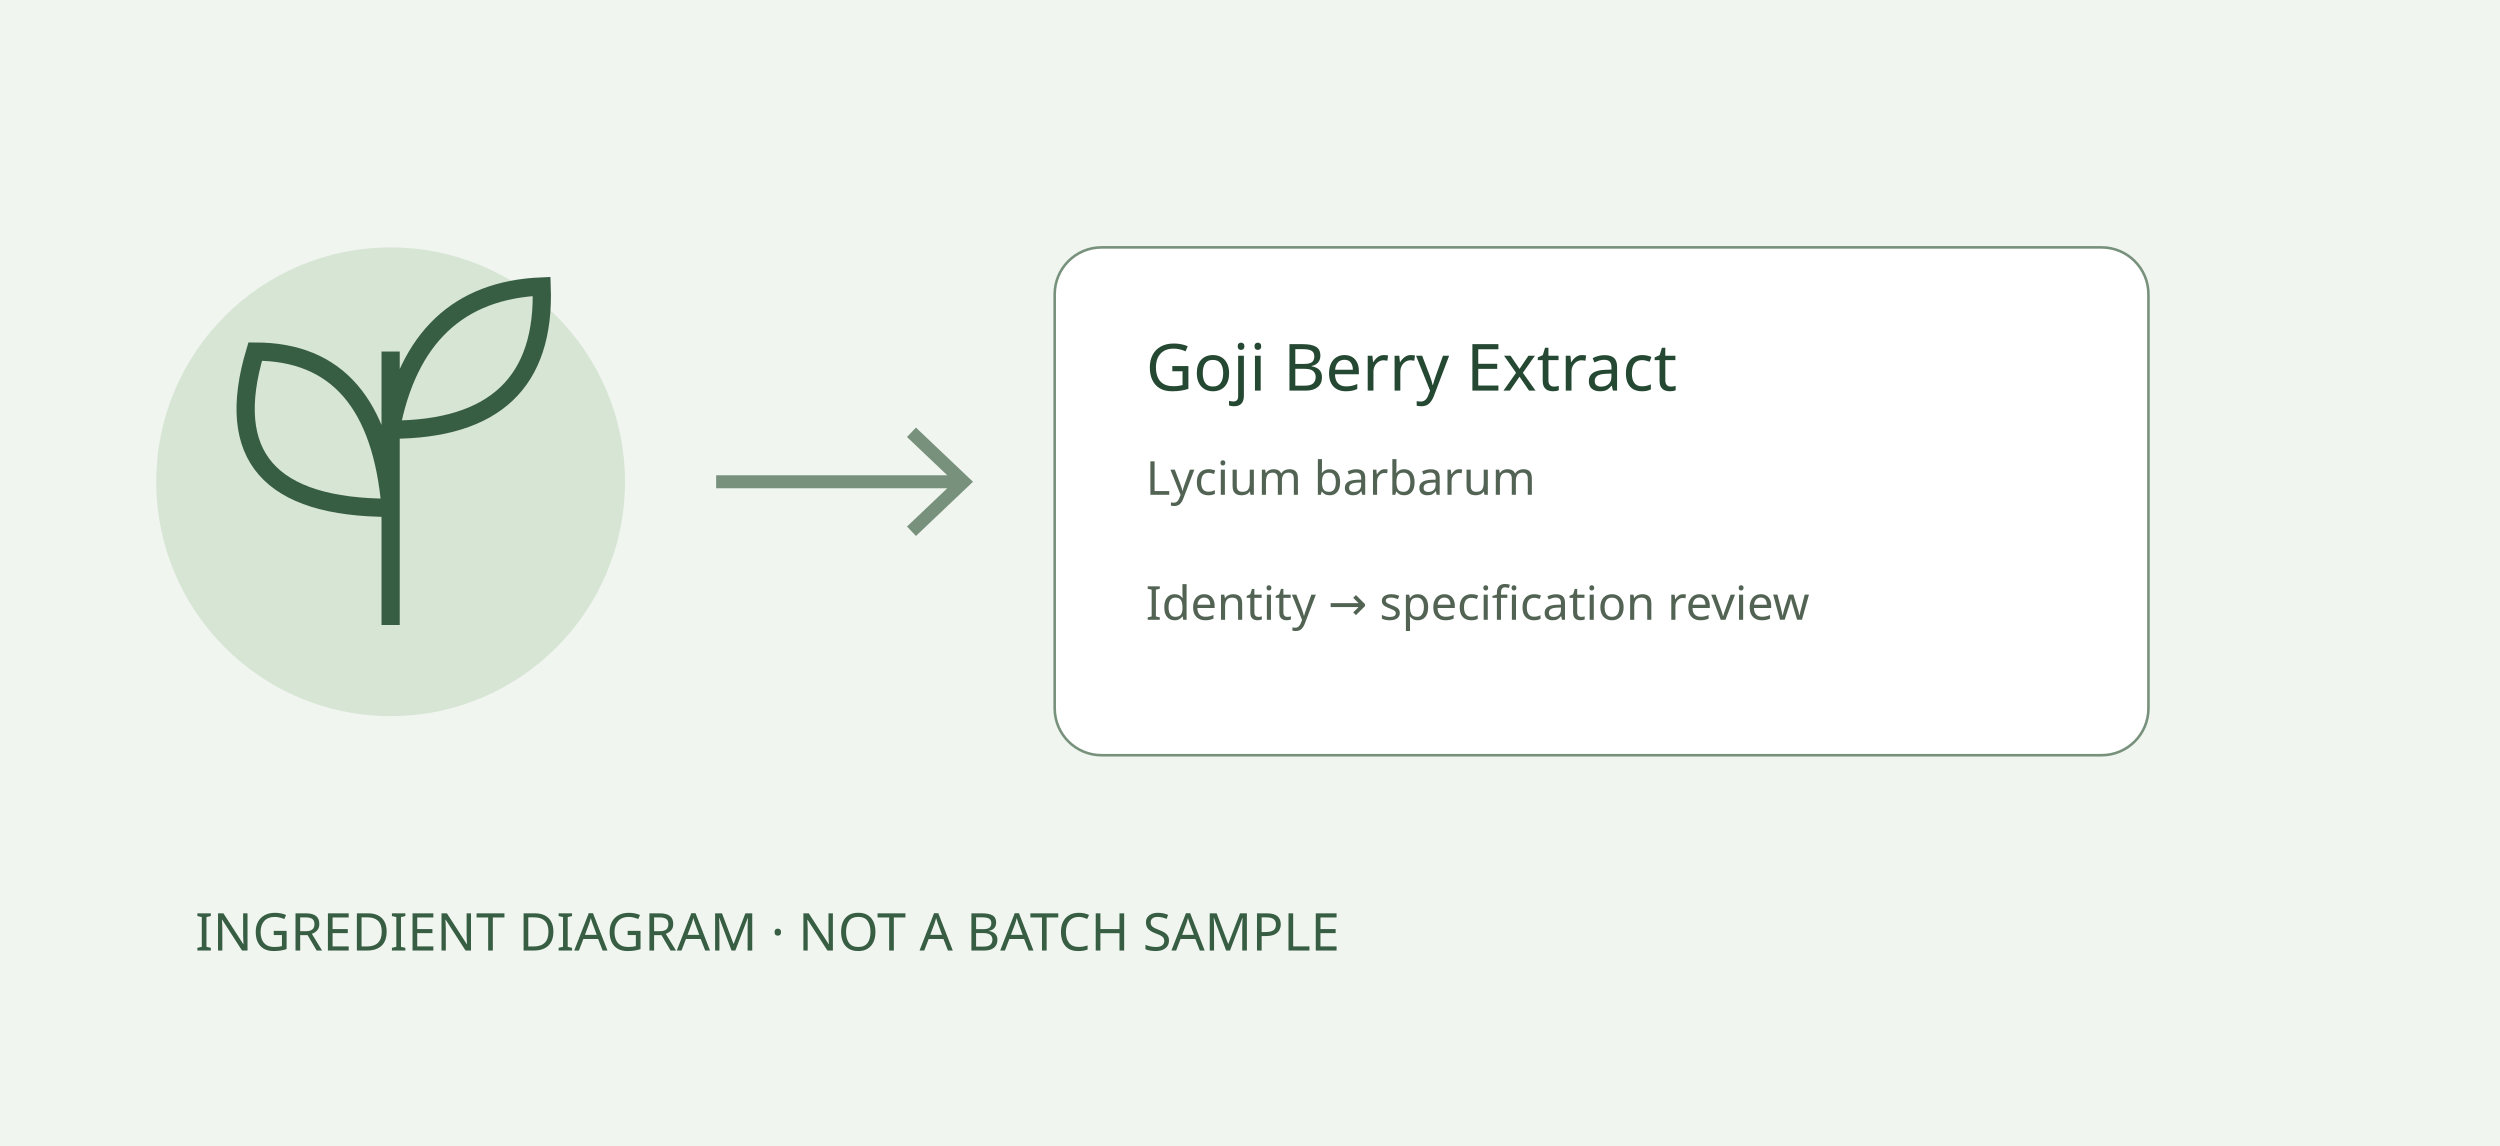
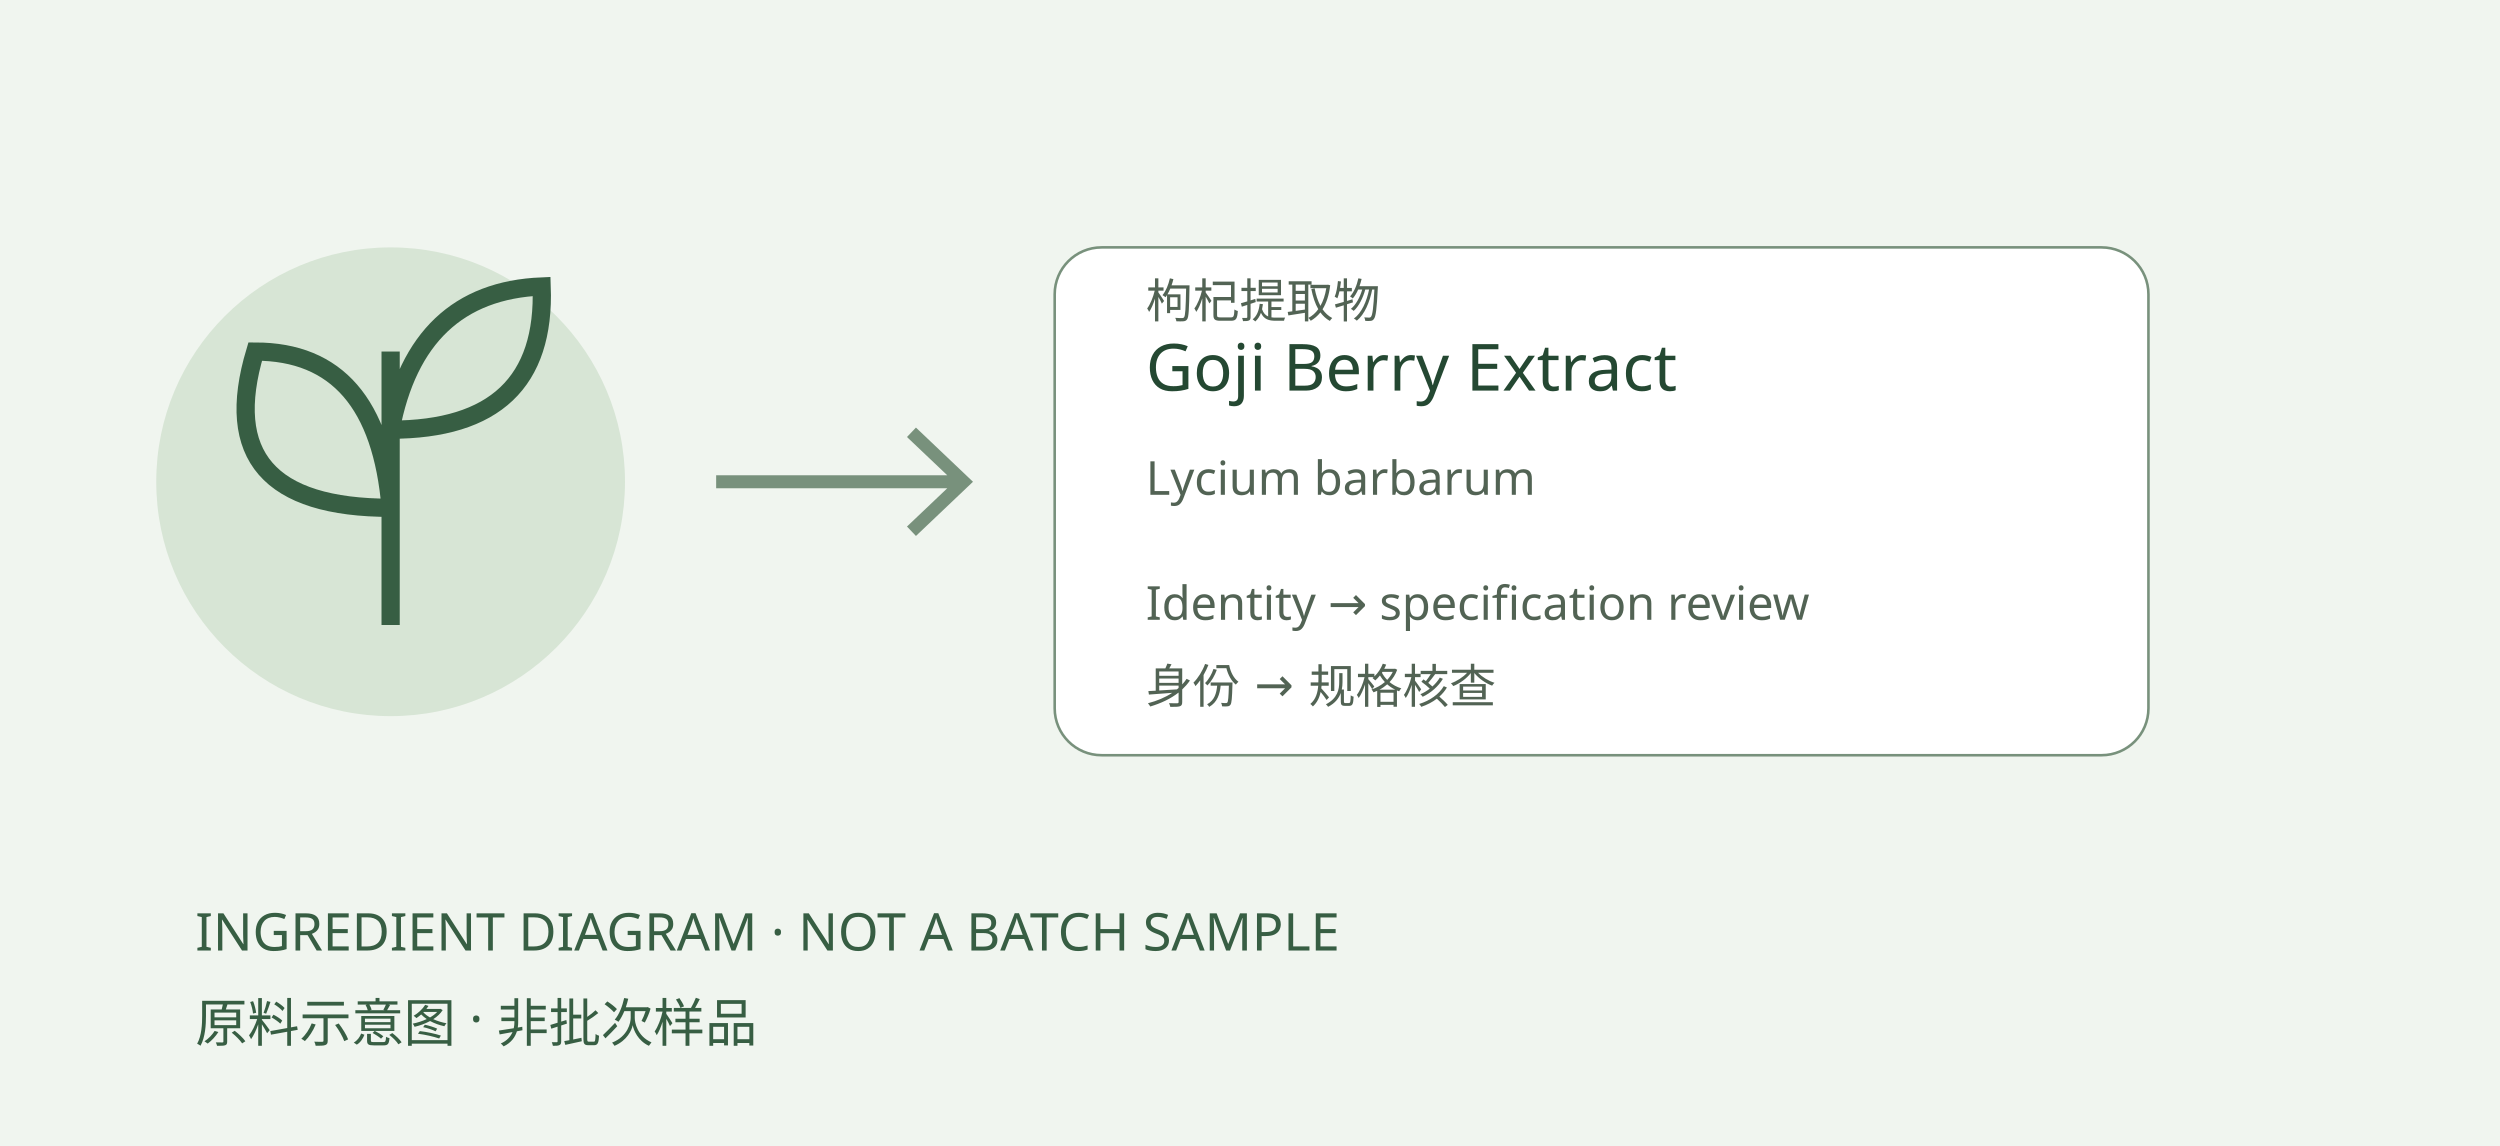
<svg xmlns="http://www.w3.org/2000/svg" viewBox="0 0 960 440" role="img" aria-labelledby="title desc">
  <rect width="960" height="440" fill="#f0f5ef" />
  <circle cx="150" cy="185" r="90" fill="#d7e5d5" />
  <path d="M150 240V135M150 195Q80 195 98 135Q145 135 150 195M150 165Q210 165 208 110Q160 112 150 165" fill="none" stroke="#375e43" stroke-width="7" />
  <path d="M275 185H370M350 166l20 19-20 19" fill="none" stroke="#78917c" stroke-width="5" />
  <rect x="405" y="95" width="420" height="195" rx="18" fill="white" stroke="#78917c" />
  <text x="440" y="150" font-family="sans-serif" font-size="25" fill="#244832">Goji Berry Extract</text>
  <text x="440" y="190" font-family="sans-serif" font-size="18" fill="#526354">Lycium barbarum</text>
  <text x="440" y="238" font-family="sans-serif" font-size="18" fill="#526354">Identity → specification review</text>
+   <text x="440" y="270" font-family="sans-serif" font-size="18" fill="#526354">身份 → 规格核查</text>
  <text x="75" y="365" font-family="sans-serif" font-size="20" fill="#375e43">INGREDIENT DIAGRAM · NOT A BATCH SAMPLE</text>
+   <text x="440" y="122" font-family="sans-serif" font-size="18" fill="#526354">枸杞提取物</text>
+   <text x="75" y="400" font-family="sans-serif" font-size="20" fill="#375e43">原料示意图 · 非批次样品</text>
</svg>
